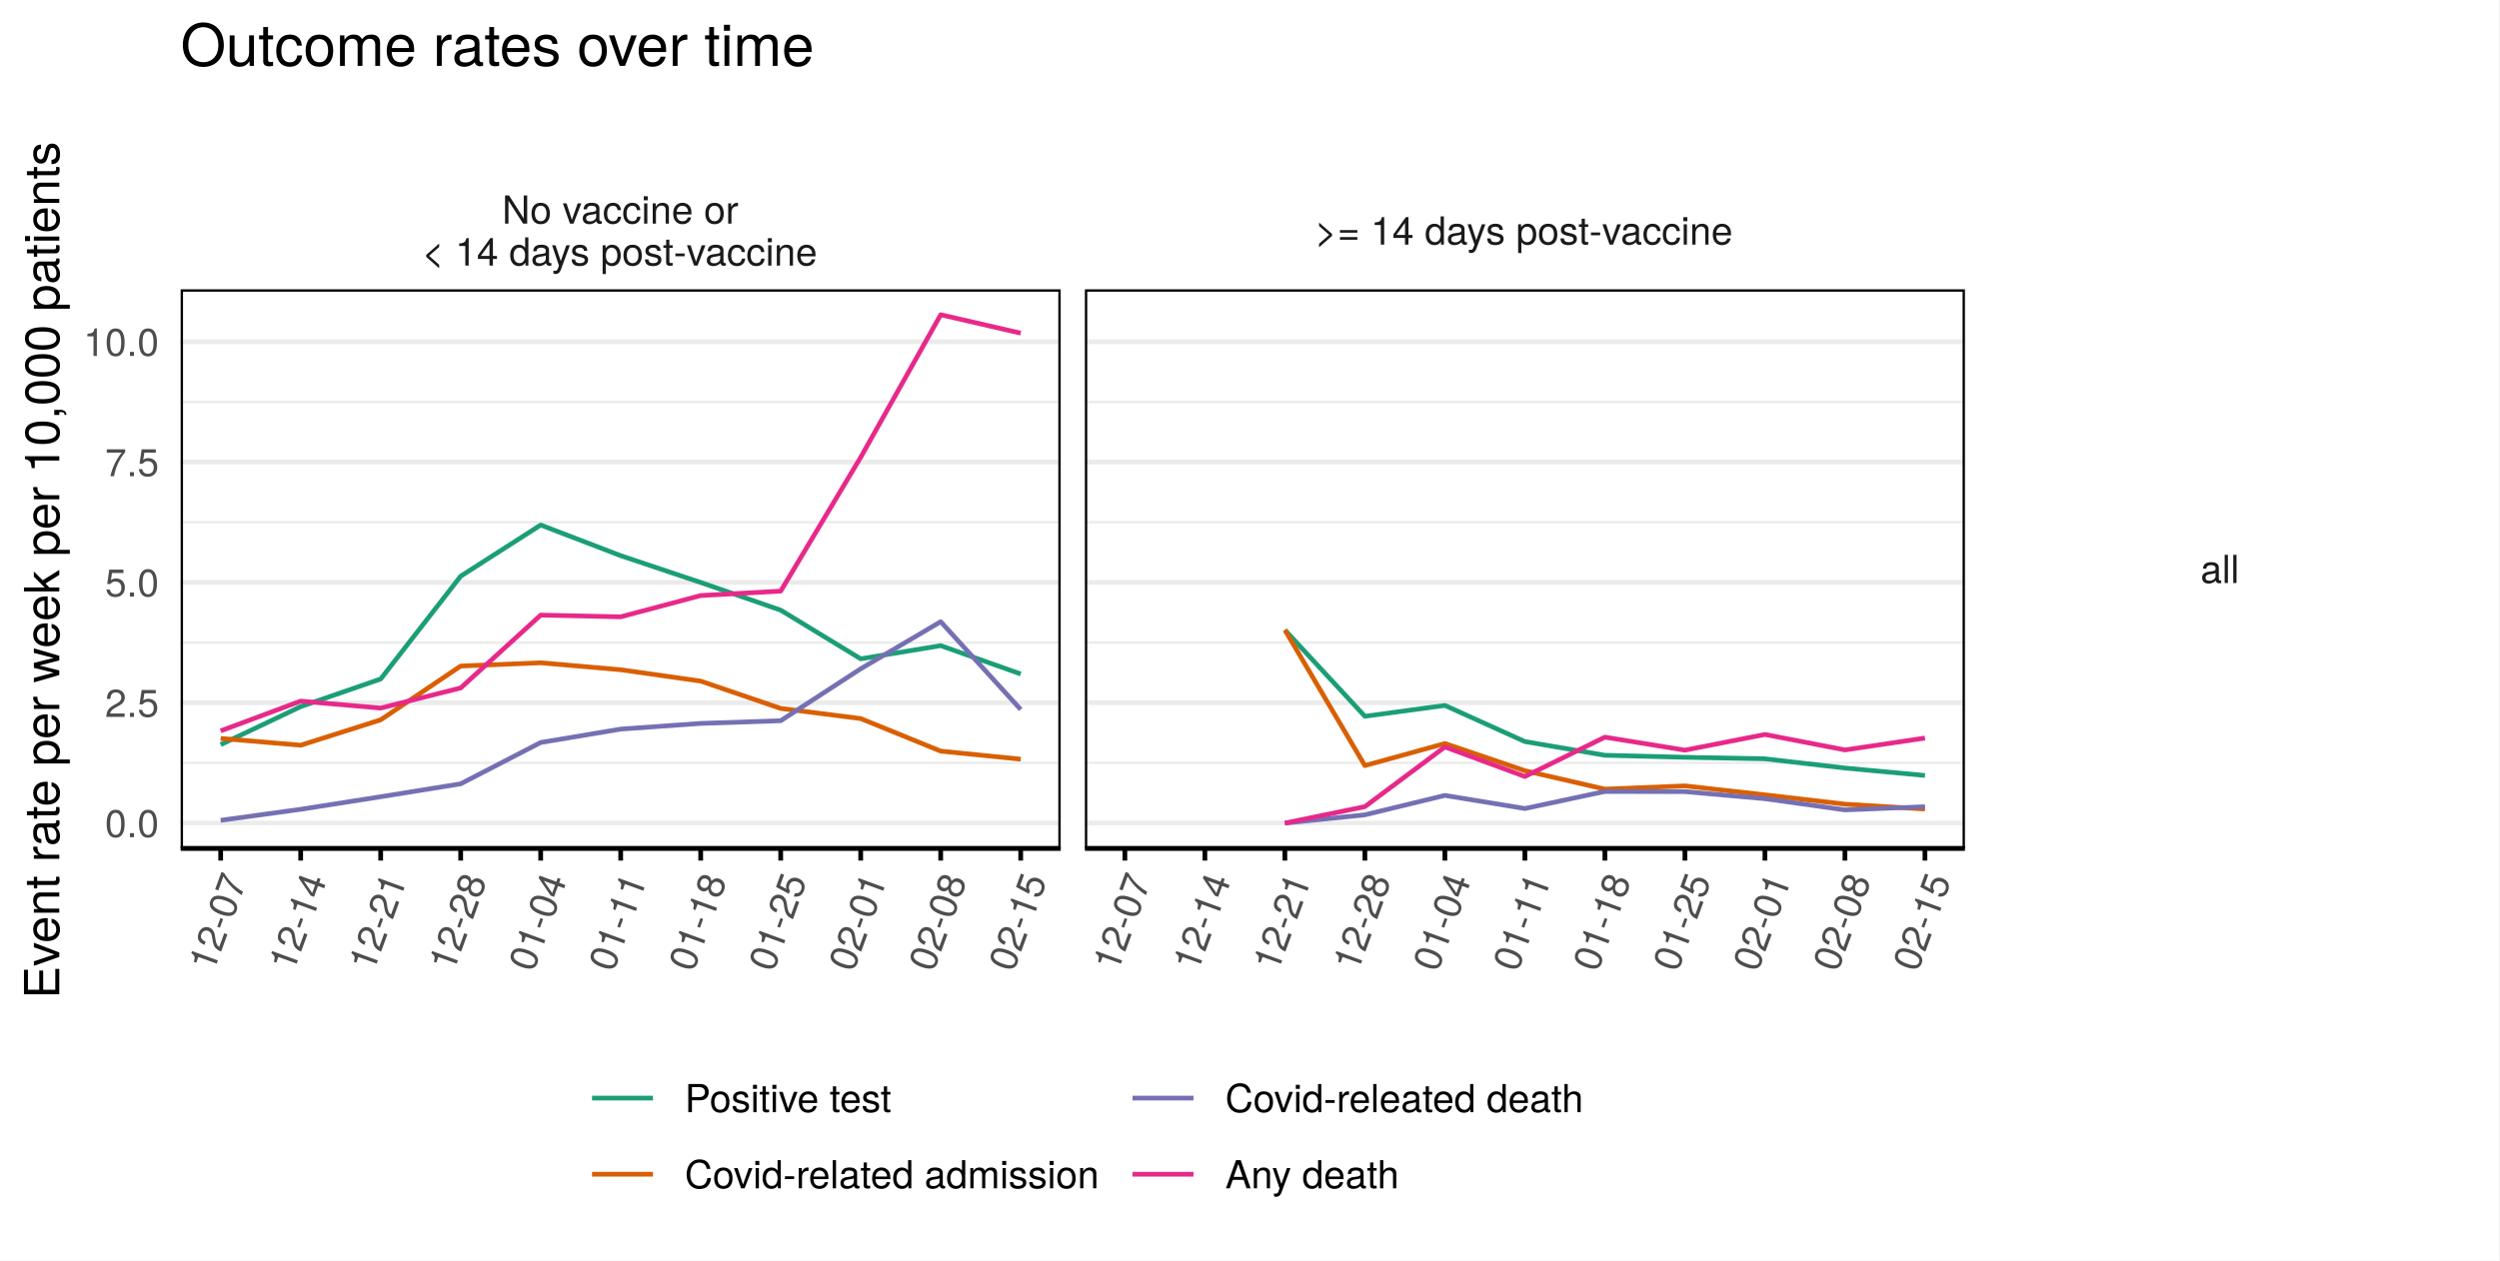
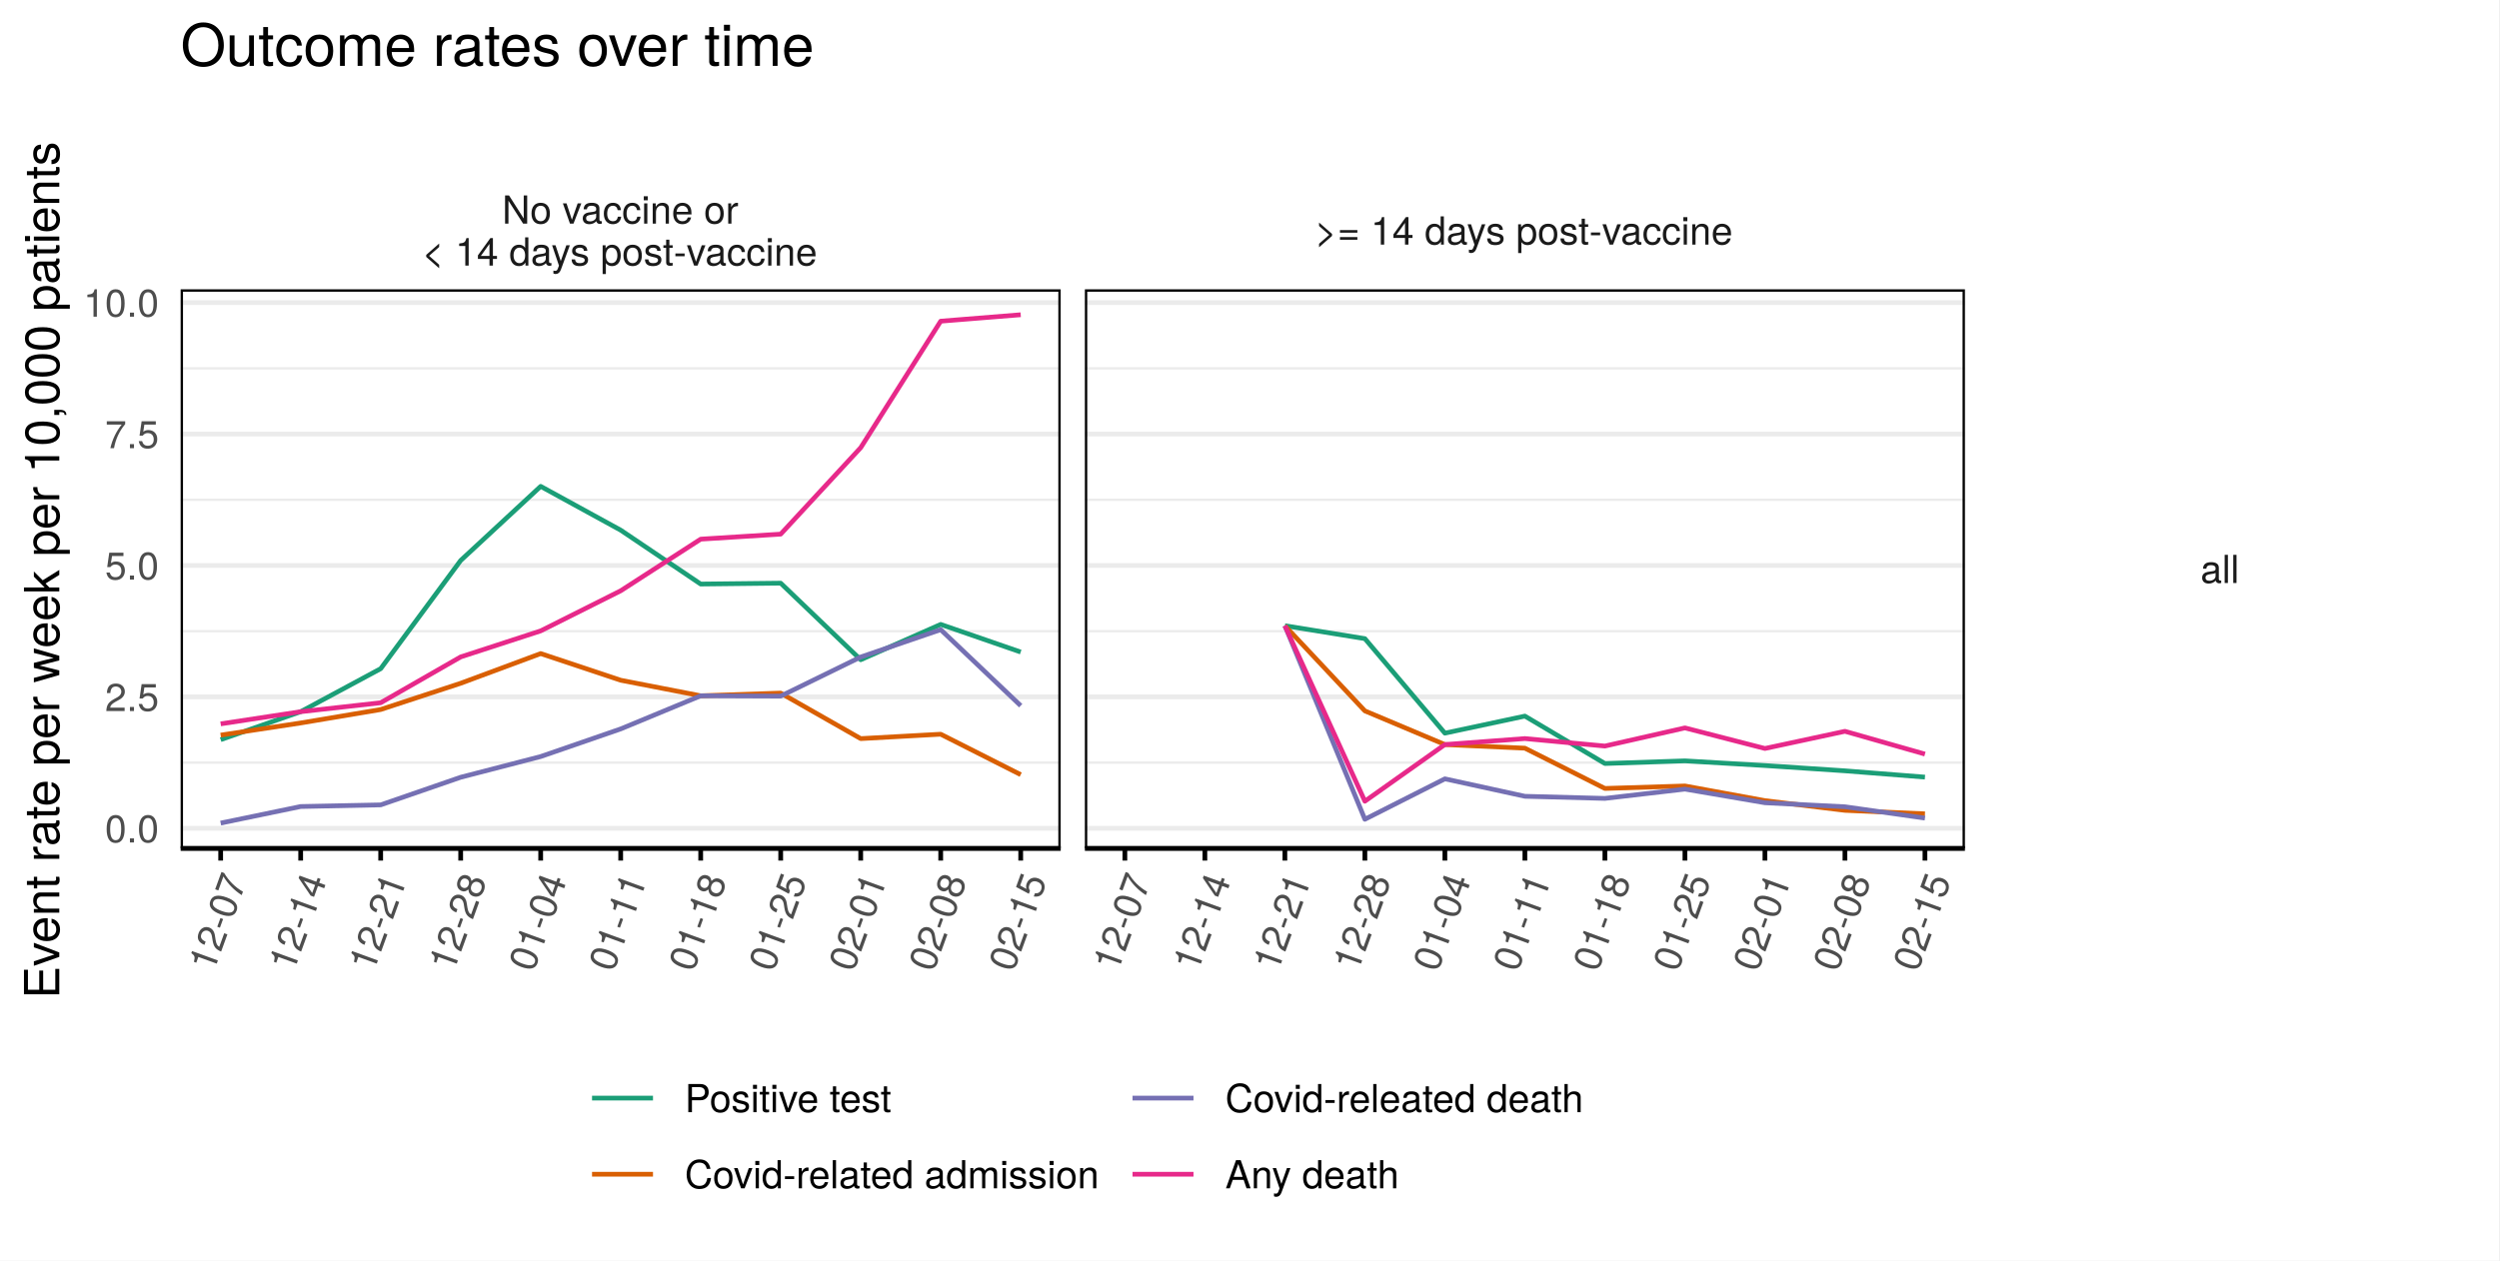
<svg xmlns="http://www.w3.org/2000/svg" viewBox="0 0 566.93 286.09">
  <defs>
    <style type="text/css">
    line, polyline, polygon, path, rect, circle {
      fill: none;
      stroke: #000000;
      stroke-linecap: round;
      stroke-linejoin: round;
      stroke-miterlimit: 10.00;
    }
  </style>
  </defs>
  <rect width="100%" height="100%" style="stroke: none; fill: #FFFFFF;" />
  <defs>
    <clipPath id="cpNDAuOTh8MjQwLjY0fDE5Mi41N3w2NS42Ng==">
      <rect x="40.98" y="65.66" width="199.65" height="126.90" />
    </clipPath>
  </defs>
-   <polyline points="40.98,173.14 240.64,173.14 " style="stroke-width: 0.53; stroke: #EBEBEB; stroke-linecap: butt;" clip-path="url(#cpNDAuOTh8MjQwLjY0fDE5Mi41N3w2NS42Ng==)" />
-   <polyline points="40.98,145.83 240.64,145.83 " style="stroke-width: 0.53; stroke: #EBEBEB; stroke-linecap: butt;" clip-path="url(#cpNDAuOTh8MjQwLjY0fDE5Mi41N3w2NS42Ng==)" />
-   <polyline points="40.98,118.52 240.64,118.52 " style="stroke-width: 0.53; stroke: #EBEBEB; stroke-linecap: butt;" clip-path="url(#cpNDAuOTh8MjQwLjY0fDE5Mi41N3w2NS42Ng==)" />
-   <polyline points="40.98,91.21 240.64,91.21 " style="stroke-width: 0.53; stroke: #EBEBEB; stroke-linecap: butt;" clip-path="url(#cpNDAuOTh8MjQwLjY0fDE5Mi41N3w2NS42Ng==)" />
-   <polyline points="40.98,186.80 240.64,186.80 " style="stroke-width: 1.07; stroke: #EBEBEB; stroke-linecap: butt;" clip-path="url(#cpNDAuOTh8MjQwLjY0fDE5Mi41N3w2NS42Ng==)" />
-   <polyline points="40.98,159.49 240.64,159.49 " style="stroke-width: 1.07; stroke: #EBEBEB; stroke-linecap: butt;" clip-path="url(#cpNDAuOTh8MjQwLjY0fDE5Mi41N3w2NS42Ng==)" />
-   <polyline points="40.98,132.18 240.64,132.18 " style="stroke-width: 1.07; stroke: #EBEBEB; stroke-linecap: butt;" clip-path="url(#cpNDAuOTh8MjQwLjY0fDE5Mi41N3w2NS42Ng==)" />
-   <polyline points="40.98,104.87 240.64,104.87 " style="stroke-width: 1.07; stroke: #EBEBEB; stroke-linecap: butt;" clip-path="url(#cpNDAuOTh8MjQwLjY0fDE5Mi41N3w2NS42Ng==)" />
-   <polyline points="40.98,77.56 240.64,77.56 " style="stroke-width: 1.07; stroke: #EBEBEB; stroke-linecap: butt;" clip-path="url(#cpNDAuOTh8MjQwLjY0fDE5Mi41N3w2NS42Ng==)" />
-   <polyline points="50.06,169.00 68.21,160.37 86.36,154.10 104.51,130.77 122.66,119.15 140.81,126.11 158.96,132.19 177.11,138.48 195.26,149.52 213.41,146.53 231.56,152.96 " style="stroke-width: 1.07; stroke: #1B9E77; stroke-linecap: butt;" clip-path="url(#cpNDAuOTh8MjQwLjY0fDE5Mi41N3w2NS42Ng==)" />
-   <polyline points="50.06,167.59 68.21,169.13 86.36,163.37 104.51,151.16 122.66,150.42 140.81,152.00 158.96,154.58 177.11,160.78 195.26,163.08 213.41,170.47 231.56,172.30 " style="stroke-width: 1.07; stroke: #D95F02; stroke-linecap: butt;" clip-path="url(#cpNDAuOTh8MjQwLjY0fDE5Mi41N3w2NS42Ng==)" />
-   <polyline points="50.06,186.17 68.21,183.67 86.36,180.82 104.51,177.89 122.66,168.51 140.81,165.47 158.96,164.18 177.11,163.57 195.26,151.78 213.41,141.09 231.56,161.02 " style="stroke-width: 1.07; stroke: #7570B3; stroke-linecap: butt;" clip-path="url(#cpNDAuOTh8MjQwLjY0fDE5Mi41N3w2NS42Ng==)" />
-   <polyline points="50.06,165.87 68.21,159.12 86.36,160.70 104.51,156.13 122.66,139.60 140.81,139.99 158.96,135.16 177.11,134.15 195.26,103.78 213.41,71.43 231.56,75.61 " style="stroke-width: 1.07; stroke: #E7298A; stroke-linecap: butt;" clip-path="url(#cpNDAuOTh8MjQwLjY0fDE5Mi41N3w2NS42Ng==)" />
+   <polyline points="40.98,173.08 240.64,173.08 " style="stroke-width: 0.53; stroke: #EBEBEB; stroke-linecap: butt;" clip-path="url(#cpNDAuOTh8MjQwLjY0fDE5Mi41N3w2NS42Ng==)" />
+   <polyline points="40.98,143.25 240.64,143.25 " style="stroke-width: 0.53; stroke: #EBEBEB; stroke-linecap: butt;" clip-path="url(#cpNDAuOTh8MjQwLjY0fDE5Mi41N3w2NS42Ng==)" />
+   <polyline points="40.98,113.42 240.64,113.42 " style="stroke-width: 0.53; stroke: #EBEBEB; stroke-linecap: butt;" clip-path="url(#cpNDAuOTh8MjQwLjY0fDE5Mi41N3w2NS42Ng==)" />
+   <polyline points="40.98,83.59 240.64,83.59 " style="stroke-width: 0.53; stroke: #EBEBEB; stroke-linecap: butt;" clip-path="url(#cpNDAuOTh8MjQwLjY0fDE5Mi41N3w2NS42Ng==)" />
+   <polyline points="40.98,187.99 240.64,187.99 " style="stroke-width: 1.07; stroke: #EBEBEB; stroke-linecap: butt;" clip-path="url(#cpNDAuOTh8MjQwLjY0fDE5Mi41N3w2NS42Ng==)" />
+   <polyline points="40.98,158.16 240.64,158.16 " style="stroke-width: 1.07; stroke: #EBEBEB; stroke-linecap: butt;" clip-path="url(#cpNDAuOTh8MjQwLjY0fDE5Mi41N3w2NS42Ng==)" />
+   <polyline points="40.98,128.33 240.64,128.33 " style="stroke-width: 1.07; stroke: #EBEBEB; stroke-linecap: butt;" clip-path="url(#cpNDAuOTh8MjQwLjY0fDE5Mi41N3w2NS42Ng==)" />
+   <polyline points="40.98,98.50 240.64,98.50 " style="stroke-width: 1.07; stroke: #EBEBEB; stroke-linecap: butt;" clip-path="url(#cpNDAuOTh8MjQwLjY0fDE5Mi41N3w2NS42Ng==)" />
+   <polyline points="40.98,68.67 240.64,68.67 " style="stroke-width: 1.07; stroke: #EBEBEB; stroke-linecap: butt;" clip-path="url(#cpNDAuOTh8MjQwLjY0fDE5Mi41N3w2NS42Ng==)" />
+   <polyline points="50.06,167.87 68.21,161.52 86.36,151.76 104.51,127.20 122.66,110.38 140.81,120.32 158.96,132.55 177.11,132.35 195.26,149.73 213.41,141.71 231.56,147.98 " style="stroke-width: 1.07; stroke: #1B9E77; stroke-linecap: butt;" clip-path="url(#cpNDAuOTh8MjQwLjY0fDE5Mi41N3w2NS42Ng==)" />
+   <polyline points="50.06,166.84 68.21,164.08 86.36,161.03 104.51,155.07 122.66,148.33 140.81,154.38 158.96,157.91 177.11,157.30 195.26,167.63 213.41,166.63 231.56,175.81 " style="stroke-width: 1.07; stroke: #D95F02; stroke-linecap: butt;" clip-path="url(#cpNDAuOTh8MjQwLjY0fDE5Mi41N3w2NS42Ng==)" />
+   <polyline points="50.06,186.80 68.21,183.04 86.36,182.67 104.51,176.40 122.66,171.70 140.81,165.43 158.96,157.91 177.11,157.98 195.26,149.11 213.41,142.90 231.56,160.16 " style="stroke-width: 1.07; stroke: #7570B3; stroke-linecap: butt;" clip-path="url(#cpNDAuOTh8MjQwLjY0fDE5Mi41N3w2NS42Ng==)" />
+   <polyline points="50.06,164.28 68.21,161.52 86.36,159.49 104.51,149.09 122.66,143.18 140.81,134.08 158.96,122.36 177.11,121.22 195.26,101.60 213.41,72.89 231.56,71.43 " style="stroke-width: 1.07; stroke: #E7298A; stroke-linecap: butt;" clip-path="url(#cpNDAuOTh8MjQwLjY0fDE5Mi41N3w2NS42Ng==)" />
  <rect x="40.98" y="65.66" width="199.65" height="126.90" style="stroke-width: 1.07;" clip-path="url(#cpNDAuOTh8MjQwLjY0fDE5Mi41N3w2NS42Ng==)" />
  <defs>
    <clipPath id="cpMC4wMHw1NjYuOTN8Mjg2LjA5fDAuMDA=">
      <rect x="0.00" y="0.00" width="566.93" height="286.09" />
    </clipPath>
  </defs>
  <defs>
    <clipPath id="cpMjQ2LjEyfDQ0NS43N3wxOTIuNTd8NjUuNjY=">
      <rect x="246.12" y="65.66" width="199.65" height="126.90" />
    </clipPath>
  </defs>
-   <polyline points="246.12,173.14 445.77,173.14 " style="stroke-width: 0.53; stroke: #EBEBEB; stroke-linecap: butt;" clip-path="url(#cpMjQ2LjEyfDQ0NS43N3wxOTIuNTd8NjUuNjY=)" />
-   <polyline points="246.12,145.83 445.77,145.83 " style="stroke-width: 0.53; stroke: #EBEBEB; stroke-linecap: butt;" clip-path="url(#cpMjQ2LjEyfDQ0NS43N3wxOTIuNTd8NjUuNjY=)" />
-   <polyline points="246.12,118.52 445.77,118.52 " style="stroke-width: 0.53; stroke: #EBEBEB; stroke-linecap: butt;" clip-path="url(#cpMjQ2LjEyfDQ0NS43N3wxOTIuNTd8NjUuNjY=)" />
-   <polyline points="246.12,91.21 445.77,91.21 " style="stroke-width: 0.53; stroke: #EBEBEB; stroke-linecap: butt;" clip-path="url(#cpMjQ2LjEyfDQ0NS43N3wxOTIuNTd8NjUuNjY=)" />
-   <polyline points="246.12,186.80 445.77,186.80 " style="stroke-width: 1.07; stroke: #EBEBEB; stroke-linecap: butt;" clip-path="url(#cpMjQ2LjEyfDQ0NS43N3wxOTIuNTd8NjUuNjY=)" />
-   <polyline points="246.12,159.49 445.77,159.49 " style="stroke-width: 1.07; stroke: #EBEBEB; stroke-linecap: butt;" clip-path="url(#cpMjQ2LjEyfDQ0NS43N3wxOTIuNTd8NjUuNjY=)" />
-   <polyline points="246.12,132.18 445.77,132.18 " style="stroke-width: 1.07; stroke: #EBEBEB; stroke-linecap: butt;" clip-path="url(#cpMjQ2LjEyfDQ0NS43N3wxOTIuNTd8NjUuNjY=)" />
-   <polyline points="246.12,104.87 445.77,104.87 " style="stroke-width: 1.07; stroke: #EBEBEB; stroke-linecap: butt;" clip-path="url(#cpMjQ2LjEyfDQ0NS43N3wxOTIuNTd8NjUuNjY=)" />
-   <polyline points="246.12,77.56 445.77,77.56 " style="stroke-width: 1.07; stroke: #EBEBEB; stroke-linecap: butt;" clip-path="url(#cpMjQ2LjEyfDQ0NS43N3wxOTIuNTd8NjUuNjY=)" />
-   <polyline points="291.49,142.98 309.64,162.56 327.79,160.10 345.94,168.30 364.09,171.41 382.25,171.87 400.40,172.21 418.55,174.31 436.70,176.00 " style="stroke-width: 1.07; stroke: #1B9E77; stroke-linecap: butt;" clip-path="url(#cpMjQ2LjEyfDQ0NS43N3wxOTIuNTd8NjUuNjY=)" />
-   <polyline points="291.49,142.98 309.64,173.75 327.79,168.74 345.94,174.91 364.09,179.10 382.25,178.36 400.40,180.39 418.55,182.51 436.70,183.61 " style="stroke-width: 1.07; stroke: #D95F02; stroke-linecap: butt;" clip-path="url(#cpMjQ2LjEyfDQ0NS43N3wxOTIuNTd8NjUuNjY=)" />
-   <polyline points="291.49,186.80 309.64,184.93 327.79,180.52 345.94,183.50 364.09,179.62 382.25,179.66 400.40,181.27 418.55,183.81 436.70,183.08 " style="stroke-width: 1.07; stroke: #7570B3; stroke-linecap: butt;" clip-path="url(#cpMjQ2LjEyfDQ0NS43N3wxOTIuNTd8NjUuNjY=)" />
-   <polyline points="291.49,186.80 309.64,183.07 327.79,169.52 345.94,176.23 364.09,167.30 382.25,170.25 400.40,166.69 418.55,170.20 436.70,167.50 " style="stroke-width: 1.07; stroke: #E7298A; stroke-linecap: butt;" clip-path="url(#cpMjQ2LjEyfDQ0NS43N3wxOTIuNTd8NjUuNjY=)" />
+   <polyline points="246.12,173.08 445.77,173.08 " style="stroke-width: 0.53; stroke: #EBEBEB; stroke-linecap: butt;" clip-path="url(#cpMjQ2LjEyfDQ0NS43N3wxOTIuNTd8NjUuNjY=)" />
+   <polyline points="246.12,143.25 445.77,143.25 " style="stroke-width: 0.53; stroke: #EBEBEB; stroke-linecap: butt;" clip-path="url(#cpMjQ2LjEyfDQ0NS43N3wxOTIuNTd8NjUuNjY=)" />
+   <polyline points="246.12,113.42 445.77,113.42 " style="stroke-width: 0.53; stroke: #EBEBEB; stroke-linecap: butt;" clip-path="url(#cpMjQ2LjEyfDQ0NS43N3wxOTIuNTd8NjUuNjY=)" />
+   <polyline points="246.12,83.59 445.77,83.59 " style="stroke-width: 0.53; stroke: #EBEBEB; stroke-linecap: butt;" clip-path="url(#cpMjQ2LjEyfDQ0NS43N3wxOTIuNTd8NjUuNjY=)" />
+   <polyline points="246.12,187.99 445.77,187.99 " style="stroke-width: 1.07; stroke: #EBEBEB; stroke-linecap: butt;" clip-path="url(#cpMjQ2LjEyfDQ0NS43N3wxOTIuNTd8NjUuNjY=)" />
+   <polyline points="246.12,158.16 445.77,158.16 " style="stroke-width: 1.07; stroke: #EBEBEB; stroke-linecap: butt;" clip-path="url(#cpMjQ2LjEyfDQ0NS43N3wxOTIuNTd8NjUuNjY=)" />
+   <polyline points="246.12,128.33 445.77,128.33 " style="stroke-width: 1.07; stroke: #EBEBEB; stroke-linecap: butt;" clip-path="url(#cpMjQ2LjEyfDQ0NS43N3wxOTIuNTd8NjUuNjY=)" />
+   <polyline points="246.12,98.50 445.77,98.50 " style="stroke-width: 1.07; stroke: #EBEBEB; stroke-linecap: butt;" clip-path="url(#cpMjQ2LjEyfDQ0NS43N3wxOTIuNTd8NjUuNjY=)" />
+   <polyline points="246.12,68.67 445.77,68.67 " style="stroke-width: 1.07; stroke: #EBEBEB; stroke-linecap: butt;" clip-path="url(#cpMjQ2LjEyfDQ0NS43N3wxOTIuNTd8NjUuNjY=)" />
+   <polyline points="291.49,142.01 309.64,144.94 327.79,166.39 345.94,162.52 364.09,173.28 382.25,172.68 400.40,173.74 418.55,174.94 436.70,176.37 " style="stroke-width: 1.07; stroke: #1B9E77; stroke-linecap: butt;" clip-path="url(#cpMjQ2LjEyfDQ0NS43N3wxOTIuNTd8NjUuNjY=)" />
+   <polyline points="291.49,142.01 309.64,161.34 327.79,168.98 345.94,169.80 364.09,178.94 382.25,178.38 400.40,181.71 418.55,183.91 436.70,184.70 " style="stroke-width: 1.07; stroke: #D95F02; stroke-linecap: butt;" clip-path="url(#cpMjQ2LjEyfDQ0NS43N3wxOTIuNTd8NjUuNjY=)" />
+   <polyline points="291.49,142.01 309.64,185.94 327.79,176.76 345.94,180.72 364.09,181.20 382.25,179.09 400.40,182.19 418.55,183.10 436.70,185.67 " style="stroke-width: 1.07; stroke: #7570B3; stroke-linecap: butt;" clip-path="url(#cpMjQ2LjEyfDQ0NS43N3wxOTIuNTd8NjUuNjY=)" />
+   <polyline points="291.49,142.01 309.64,181.84 327.79,168.98 345.94,167.62 364.09,169.32 382.25,165.20 400.40,169.87 418.55,165.97 436.70,171.14 " style="stroke-width: 1.07; stroke: #E7298A; stroke-linecap: butt;" clip-path="url(#cpMjQ2LjEyfDQ0NS43N3wxOTIuNTd8NjUuNjY=)" />
  <rect x="246.12" y="65.66" width="199.65" height="126.90" style="stroke-width: 1.07;" clip-path="url(#cpMjQ2LjEyfDQ0NS43N3wxOTIuNTd8NjUuNjY=)" />
  <defs>
    <clipPath id="cpMC4wMHw1NjYuOTN8Mjg2LjA5fDAuMDA=">
      <rect x="0.00" y="0.00" width="566.93" height="286.09" />
    </clipPath>
  </defs>
  <defs>
    <clipPath id="cpNDAuOTh8MjQwLjY0fDY1LjY2fDM4Ljk1">
      <rect x="40.98" y="38.95" width="199.65" height="26.71" />
    </clipPath>
  </defs>
  <defs>
    <clipPath id="cpNDAuOTh8MjQwLjY0fDY1LjYxfDM5LjAw">
      <rect x="40.98" y="39.00" width="199.65" height="26.60" />
    </clipPath>
  </defs>
  <g clip-path="url(#cpNDAuOTh8MjQwLjY0fDY1LjYxfDM5LjAw)">
    <text x="113.91" y="50.76" style="font-size: 8.80px; fill: #1A1A1A; font-family: TeX Gyre Heros;" textLength="53.79px" lengthAdjust="spacingAndGlyphs">No vaccine or</text>
  </g>
  <g clip-path="url(#cpNDAuOTh8MjQwLjY0fDY1LjYxfDM5LjAw)">
    <text x="95.69" y="60.27" style="font-size: 8.80px; fill: #1A1A1A; font-family: TeX Gyre Heros;" textLength="90.24px" lengthAdjust="spacingAndGlyphs">&lt; 14 days post-vaccine</text>
  </g>
  <defs>
    <clipPath id="cpNDAuOTh8MjQwLjY0fDY1LjY2fDM4Ljk1">
      <rect x="40.98" y="38.95" width="199.65" height="26.71" />
    </clipPath>
  </defs>
  <defs>
    <clipPath id="cpMC4wMHw1NjYuOTN8Mjg2LjA5fDAuMDA=">
      <rect x="0.00" y="0.00" width="566.93" height="286.09" />
    </clipPath>
  </defs>
  <defs>
    <clipPath id="cpMjQ2LjEyfDQ0NS43N3w2NS42NnwzOC45NQ==">
      <rect x="246.12" y="38.95" width="199.65" height="26.71" />
    </clipPath>
  </defs>
  <defs>
    <clipPath id="cpMjQ2LjEyfDQ0NS43N3w2NS42MXwzOS4wMA==">
      <rect x="246.12" y="39.00" width="199.65" height="26.60" />
    </clipPath>
  </defs>
  <g clip-path="url(#cpMjQ2LjEyfDQ0NS43N3w2NS42MXwzOS4wMA==)">
    <text x="298.25" y="55.51" style="font-size: 8.80px; fill: #1A1A1A; font-family: TeX Gyre Heros;" textLength="95.38px" lengthAdjust="spacingAndGlyphs">&gt;= 14 days post-vaccine</text>
  </g>
  <defs>
    <clipPath id="cpMjQ2LjEyfDQ0NS43N3w2NS42NnwzOC45NQ==">
      <rect x="246.12" y="38.95" width="199.65" height="26.71" />
    </clipPath>
  </defs>
  <defs>
    <clipPath id="cpMC4wMHw1NjYuOTN8Mjg2LjA5fDAuMDA=">
      <rect x="0.00" y="0.00" width="566.93" height="286.09" />
    </clipPath>
  </defs>
  <defs>
    <clipPath id="cpNDQ1Ljc3fDU2MS40NXwxOTIuNTd8NjUuNjY=">
      <rect x="445.77" y="65.66" width="115.68" height="126.90" />
    </clipPath>
  </defs>
  <defs>
    <clipPath id="cpNDk0LjgzfDUxMi4zOXwxOTIuNTd8NjUuNjY=">
      <rect x="494.83" y="65.66" width="17.57" height="126.90" />
    </clipPath>
  </defs>
  <g clip-path="url(#cpNDk0LjgzfDUxMi4zOXwxOTIuNTd8NjUuNjY=)">
    <text x="499.21" y="132.32" style="font-size: 8.80px; fill: #1A1A1A; font-family: TeX Gyre Heros;" textLength="8.80px" lengthAdjust="spacingAndGlyphs">all</text>
  </g>
  <defs>
    <clipPath id="cpNDQ1Ljc3fDU2MS40NXwxOTIuNTd8NjUuNjY=">
      <rect x="445.77" y="65.66" width="115.68" height="126.90" />
    </clipPath>
  </defs>
  <defs>
    <clipPath id="cpMC4wMHw1NjYuOTN8Mjg2LjA5fDAuMDA=">
      <rect x="0.00" y="0.00" width="566.93" height="286.09" />
    </clipPath>
  </defs>
  <polyline points="40.98,192.57 240.64,192.57 " style="stroke-width: 1.07; stroke-linecap: butt;" clip-path="url(#cpMC4wMHw1NjYuOTN8Mjg2LjA5fDAuMDA=)" />
  <polyline points="50.06,195.31 50.06,192.57 " style="stroke-width: 1.07; stroke-linecap: butt;" clip-path="url(#cpMC4wMHw1NjYuOTN8Mjg2LjA5fDAuMDA=)" />
  <polyline points="68.21,195.31 68.21,192.57 " style="stroke-width: 1.07; stroke-linecap: butt;" clip-path="url(#cpMC4wMHw1NjYuOTN8Mjg2LjA5fDAuMDA=)" />
  <polyline points="86.36,195.31 86.36,192.57 " style="stroke-width: 1.07; stroke-linecap: butt;" clip-path="url(#cpMC4wMHw1NjYuOTN8Mjg2LjA5fDAuMDA=)" />
  <polyline points="104.51,195.31 104.51,192.57 " style="stroke-width: 1.07; stroke-linecap: butt;" clip-path="url(#cpMC4wMHw1NjYuOTN8Mjg2LjA5fDAuMDA=)" />
  <polyline points="122.66,195.31 122.66,192.57 " style="stroke-width: 1.07; stroke-linecap: butt;" clip-path="url(#cpMC4wMHw1NjYuOTN8Mjg2LjA5fDAuMDA=)" />
  <polyline points="140.81,195.31 140.81,192.57 " style="stroke-width: 1.07; stroke-linecap: butt;" clip-path="url(#cpMC4wMHw1NjYuOTN8Mjg2LjA5fDAuMDA=)" />
  <polyline points="158.96,195.31 158.96,192.57 " style="stroke-width: 1.07; stroke-linecap: butt;" clip-path="url(#cpMC4wMHw1NjYuOTN8Mjg2LjA5fDAuMDA=)" />
  <polyline points="177.11,195.31 177.11,192.57 " style="stroke-width: 1.07; stroke-linecap: butt;" clip-path="url(#cpMC4wMHw1NjYuOTN8Mjg2LjA5fDAuMDA=)" />
  <polyline points="195.26,195.31 195.26,192.57 " style="stroke-width: 1.07; stroke-linecap: butt;" clip-path="url(#cpMC4wMHw1NjYuOTN8Mjg2LjA5fDAuMDA=)" />
  <polyline points="213.41,195.31 213.41,192.57 " style="stroke-width: 1.07; stroke-linecap: butt;" clip-path="url(#cpMC4wMHw1NjYuOTN8Mjg2LjA5fDAuMDA=)" />
  <polyline points="231.56,195.31 231.56,192.57 " style="stroke-width: 1.07; stroke-linecap: butt;" clip-path="url(#cpMC4wMHw1NjYuOTN8Mjg2LjA5fDAuMDA=)" />
  <g clip-path="url(#cpMC4wMHw1NjYuOTN8Mjg2LjA5fDAuMDA=)">
    <text transform="translate(48.39,220.84) rotate(-70)" style="font-size: 8.80px; fill: #4D4D4D; font-family: TeX Gyre Heros;" textLength="22.50px" lengthAdjust="spacingAndGlyphs">12-07</text>
  </g>
  <g clip-path="url(#cpMC4wMHw1NjYuOTN8Mjg2LjA5fDAuMDA=)">
    <text transform="translate(66.54,220.84) rotate(-70)" style="font-size: 8.80px; fill: #4D4D4D; font-family: TeX Gyre Heros;" textLength="22.50px" lengthAdjust="spacingAndGlyphs">12-14</text>
  </g>
  <g clip-path="url(#cpMC4wMHw1NjYuOTN8Mjg2LjA5fDAuMDA=)">
    <text transform="translate(84.69,220.84) rotate(-70)" style="font-size: 8.80px; fill: #4D4D4D; font-family: TeX Gyre Heros;" textLength="22.50px" lengthAdjust="spacingAndGlyphs">12-21</text>
  </g>
  <g clip-path="url(#cpMC4wMHw1NjYuOTN8Mjg2LjA5fDAuMDA=)">
    <text transform="translate(102.84,220.84) rotate(-70)" style="font-size: 8.80px; fill: #4D4D4D; font-family: TeX Gyre Heros;" textLength="22.50px" lengthAdjust="spacingAndGlyphs">12-28</text>
  </g>
  <g clip-path="url(#cpMC4wMHw1NjYuOTN8Mjg2LjA5fDAuMDA=)">
    <text transform="translate(120.99,220.84) rotate(-70)" style="font-size: 8.80px; fill: #4D4D4D; font-family: TeX Gyre Heros;" textLength="22.50px" lengthAdjust="spacingAndGlyphs">01-04</text>
  </g>
  <g clip-path="url(#cpMC4wMHw1NjYuOTN8Mjg2LjA5fDAuMDA=)">
    <text transform="translate(139.14,220.84) rotate(-70)" style="font-size: 8.80px; fill: #4D4D4D; font-family: TeX Gyre Heros;" textLength="22.50px" lengthAdjust="spacingAndGlyphs">01-11</text>
  </g>
  <g clip-path="url(#cpMC4wMHw1NjYuOTN8Mjg2LjA5fDAuMDA=)">
    <text transform="translate(157.29,220.84) rotate(-70)" style="font-size: 8.80px; fill: #4D4D4D; font-family: TeX Gyre Heros;" textLength="22.50px" lengthAdjust="spacingAndGlyphs">01-18</text>
  </g>
  <g clip-path="url(#cpMC4wMHw1NjYuOTN8Mjg2LjA5fDAuMDA=)">
    <text transform="translate(175.44,220.84) rotate(-70)" style="font-size: 8.80px; fill: #4D4D4D; font-family: TeX Gyre Heros;" textLength="22.50px" lengthAdjust="spacingAndGlyphs">01-25</text>
  </g>
  <g clip-path="url(#cpMC4wMHw1NjYuOTN8Mjg2LjA5fDAuMDA=)">
    <text transform="translate(193.59,220.84) rotate(-70)" style="font-size: 8.80px; fill: #4D4D4D; font-family: TeX Gyre Heros;" textLength="22.50px" lengthAdjust="spacingAndGlyphs">02-01</text>
  </g>
  <g clip-path="url(#cpMC4wMHw1NjYuOTN8Mjg2LjA5fDAuMDA=)">
    <text transform="translate(211.74,220.84) rotate(-70)" style="font-size: 8.80px; fill: #4D4D4D; font-family: TeX Gyre Heros;" textLength="22.50px" lengthAdjust="spacingAndGlyphs">02-08</text>
  </g>
  <g clip-path="url(#cpMC4wMHw1NjYuOTN8Mjg2LjA5fDAuMDA=)">
    <text transform="translate(229.89,220.84) rotate(-70)" style="font-size: 8.80px; fill: #4D4D4D; font-family: TeX Gyre Heros;" textLength="22.50px" lengthAdjust="spacingAndGlyphs">02-15</text>
  </g>
  <polyline points="246.12,192.57 445.77,192.57 " style="stroke-width: 1.07; stroke-linecap: butt;" clip-path="url(#cpMC4wMHw1NjYuOTN8Mjg2LjA5fDAuMDA=)" />
  <polyline points="255.19,195.31 255.19,192.57 " style="stroke-width: 1.07; stroke-linecap: butt;" clip-path="url(#cpMC4wMHw1NjYuOTN8Mjg2LjA5fDAuMDA=)" />
  <polyline points="273.34,195.31 273.34,192.57 " style="stroke-width: 1.07; stroke-linecap: butt;" clip-path="url(#cpMC4wMHw1NjYuOTN8Mjg2LjA5fDAuMDA=)" />
  <polyline points="291.49,195.31 291.49,192.57 " style="stroke-width: 1.07; stroke-linecap: butt;" clip-path="url(#cpMC4wMHw1NjYuOTN8Mjg2LjA5fDAuMDA=)" />
  <polyline points="309.64,195.31 309.64,192.57 " style="stroke-width: 1.07; stroke-linecap: butt;" clip-path="url(#cpMC4wMHw1NjYuOTN8Mjg2LjA5fDAuMDA=)" />
  <polyline points="327.79,195.31 327.79,192.57 " style="stroke-width: 1.07; stroke-linecap: butt;" clip-path="url(#cpMC4wMHw1NjYuOTN8Mjg2LjA5fDAuMDA=)" />
  <polyline points="345.94,195.31 345.94,192.57 " style="stroke-width: 1.07; stroke-linecap: butt;" clip-path="url(#cpMC4wMHw1NjYuOTN8Mjg2LjA5fDAuMDA=)" />
  <polyline points="364.09,195.31 364.09,192.57 " style="stroke-width: 1.07; stroke-linecap: butt;" clip-path="url(#cpMC4wMHw1NjYuOTN8Mjg2LjA5fDAuMDA=)" />
  <polyline points="382.25,195.31 382.25,192.57 " style="stroke-width: 1.07; stroke-linecap: butt;" clip-path="url(#cpMC4wMHw1NjYuOTN8Mjg2LjA5fDAuMDA=)" />
  <polyline points="400.40,195.31 400.40,192.57 " style="stroke-width: 1.07; stroke-linecap: butt;" clip-path="url(#cpMC4wMHw1NjYuOTN8Mjg2LjA5fDAuMDA=)" />
  <polyline points="418.55,195.31 418.55,192.57 " style="stroke-width: 1.07; stroke-linecap: butt;" clip-path="url(#cpMC4wMHw1NjYuOTN8Mjg2LjA5fDAuMDA=)" />
  <polyline points="436.70,195.31 436.70,192.57 " style="stroke-width: 1.07; stroke-linecap: butt;" clip-path="url(#cpMC4wMHw1NjYuOTN8Mjg2LjA5fDAuMDA=)" />
  <g clip-path="url(#cpMC4wMHw1NjYuOTN8Mjg2LjA5fDAuMDA=)">
    <text transform="translate(253.52,220.84) rotate(-70)" style="font-size: 8.80px; fill: #4D4D4D; font-family: TeX Gyre Heros;" textLength="22.50px" lengthAdjust="spacingAndGlyphs">12-07</text>
  </g>
  <g clip-path="url(#cpMC4wMHw1NjYuOTN8Mjg2LjA5fDAuMDA=)">
    <text transform="translate(271.67,220.84) rotate(-70)" style="font-size: 8.80px; fill: #4D4D4D; font-family: TeX Gyre Heros;" textLength="22.50px" lengthAdjust="spacingAndGlyphs">12-14</text>
  </g>
  <g clip-path="url(#cpMC4wMHw1NjYuOTN8Mjg2LjA5fDAuMDA=)">
    <text transform="translate(289.83,220.84) rotate(-70)" style="font-size: 8.80px; fill: #4D4D4D; font-family: TeX Gyre Heros;" textLength="22.50px" lengthAdjust="spacingAndGlyphs">12-21</text>
  </g>
  <g clip-path="url(#cpMC4wMHw1NjYuOTN8Mjg2LjA5fDAuMDA=)">
    <text transform="translate(307.98,220.84) rotate(-70)" style="font-size: 8.80px; fill: #4D4D4D; font-family: TeX Gyre Heros;" textLength="22.50px" lengthAdjust="spacingAndGlyphs">12-28</text>
  </g>
  <g clip-path="url(#cpMC4wMHw1NjYuOTN8Mjg2LjA5fDAuMDA=)">
    <text transform="translate(326.13,220.84) rotate(-70)" style="font-size: 8.80px; fill: #4D4D4D; font-family: TeX Gyre Heros;" textLength="22.50px" lengthAdjust="spacingAndGlyphs">01-04</text>
  </g>
  <g clip-path="url(#cpMC4wMHw1NjYuOTN8Mjg2LjA5fDAuMDA=)">
    <text transform="translate(344.28,220.84) rotate(-70)" style="font-size: 8.80px; fill: #4D4D4D; font-family: TeX Gyre Heros;" textLength="22.50px" lengthAdjust="spacingAndGlyphs">01-11</text>
  </g>
  <g clip-path="url(#cpMC4wMHw1NjYuOTN8Mjg2LjA5fDAuMDA=)">
    <text transform="translate(362.43,220.84) rotate(-70)" style="font-size: 8.80px; fill: #4D4D4D; font-family: TeX Gyre Heros;" textLength="22.50px" lengthAdjust="spacingAndGlyphs">01-18</text>
  </g>
  <g clip-path="url(#cpMC4wMHw1NjYuOTN8Mjg2LjA5fDAuMDA=)">
    <text transform="translate(380.58,220.84) rotate(-70)" style="font-size: 8.80px; fill: #4D4D4D; font-family: TeX Gyre Heros;" textLength="22.50px" lengthAdjust="spacingAndGlyphs">01-25</text>
  </g>
  <g clip-path="url(#cpMC4wMHw1NjYuOTN8Mjg2LjA5fDAuMDA=)">
    <text transform="translate(398.73,220.84) rotate(-70)" style="font-size: 8.80px; fill: #4D4D4D; font-family: TeX Gyre Heros;" textLength="22.50px" lengthAdjust="spacingAndGlyphs">02-01</text>
  </g>
  <g clip-path="url(#cpMC4wMHw1NjYuOTN8Mjg2LjA5fDAuMDA=)">
    <text transform="translate(416.88,220.84) rotate(-70)" style="font-size: 8.80px; fill: #4D4D4D; font-family: TeX Gyre Heros;" textLength="22.50px" lengthAdjust="spacingAndGlyphs">02-08</text>
  </g>
  <g clip-path="url(#cpMC4wMHw1NjYuOTN8Mjg2LjA5fDAuMDA=)">
    <text transform="translate(435.03,220.84) rotate(-70)" style="font-size: 8.80px; fill: #4D4D4D; font-family: TeX Gyre Heros;" textLength="22.50px" lengthAdjust="spacingAndGlyphs">02-15</text>
  </g>
  <g clip-path="url(#cpMC4wMHw1NjYuOTN8Mjg2LjA5fDAuMDA=)">
-     <text x="23.82" y="190.01" style="font-size: 8.80px; fill: #4D4D4D; font-family: TeX Gyre Heros;" textLength="12.23px" lengthAdjust="spacingAndGlyphs">0.0</text>
-   </g>
-   <g clip-path="url(#cpMC4wMHw1NjYuOTN8Mjg2LjA5fDAuMDA=)">
-     <text x="23.82" y="162.70" style="font-size: 8.80px; fill: #4D4D4D; font-family: TeX Gyre Heros;" textLength="12.23px" lengthAdjust="spacingAndGlyphs">2.5</text>
-   </g>
-   <g clip-path="url(#cpMC4wMHw1NjYuOTN8Mjg2LjA5fDAuMDA=)">
-     <text x="23.82" y="135.39" style="font-size: 8.80px; fill: #4D4D4D; font-family: TeX Gyre Heros;" textLength="12.23px" lengthAdjust="spacingAndGlyphs">5.0</text>
-   </g>
-   <g clip-path="url(#cpMC4wMHw1NjYuOTN8Mjg2LjA5fDAuMDA=)">
-     <text x="23.82" y="108.08" style="font-size: 8.80px; fill: #4D4D4D; font-family: TeX Gyre Heros;" textLength="12.23px" lengthAdjust="spacingAndGlyphs">7.5</text>
-   </g>
-   <g clip-path="url(#cpMC4wMHw1NjYuOTN8Mjg2LjA5fDAuMDA=)">
-     <text x="18.93" y="80.77" style="font-size: 8.80px; fill: #4D4D4D; font-family: TeX Gyre Heros;" textLength="17.12px" lengthAdjust="spacingAndGlyphs">10.0</text>
+     <text x="23.82" y="191.20" style="font-size: 8.80px; fill: #4D4D4D; font-family: TeX Gyre Heros;" textLength="12.23px" lengthAdjust="spacingAndGlyphs">0.0</text>
+   </g>
+   <g clip-path="url(#cpMC4wMHw1NjYuOTN8Mjg2LjA5fDAuMDA=)">
+     <text x="23.82" y="161.37" style="font-size: 8.80px; fill: #4D4D4D; font-family: TeX Gyre Heros;" textLength="12.23px" lengthAdjust="spacingAndGlyphs">2.5</text>
+   </g>
+   <g clip-path="url(#cpMC4wMHw1NjYuOTN8Mjg2LjA5fDAuMDA=)">
+     <text x="23.82" y="131.54" style="font-size: 8.80px; fill: #4D4D4D; font-family: TeX Gyre Heros;" textLength="12.23px" lengthAdjust="spacingAndGlyphs">5.0</text>
+   </g>
+   <g clip-path="url(#cpMC4wMHw1NjYuOTN8Mjg2LjA5fDAuMDA=)">
+     <text x="23.82" y="101.71" style="font-size: 8.80px; fill: #4D4D4D; font-family: TeX Gyre Heros;" textLength="12.23px" lengthAdjust="spacingAndGlyphs">7.5</text>
+   </g>
+   <g clip-path="url(#cpMC4wMHw1NjYuOTN8Mjg2LjA5fDAuMDA=)">
+     <text x="18.93" y="71.88" style="font-size: 8.80px; fill: #4D4D4D; font-family: TeX Gyre Heros;" textLength="17.12px" lengthAdjust="spacingAndGlyphs">10.0</text>
  </g>
  <g clip-path="url(#cpMC4wMHw1NjYuOTN8Mjg2LjA5fDAuMDA=)">
    <text transform="translate(13.45,226.64) rotate(-90)" style="font-size: 11.00px; font-family: TeX Gyre Heros;" textLength="195.05px" lengthAdjust="spacingAndGlyphs">Event rate per week per 10,000 patients</text>
  </g>
  <line x1="134.31" y1="249.21" x2="148.14" y2="249.21" style="stroke-width: 1.07; stroke: #1B9E77; stroke-linecap: butt;" clip-path="url(#cpMC4wMHw1NjYuOTN8Mjg2LjA5fDAuMDA=)" />
  <line x1="134.31" y1="266.49" x2="148.14" y2="266.49" style="stroke-width: 1.07; stroke: #D95F02; stroke-linecap: butt;" clip-path="url(#cpMC4wMHw1NjYuOTN8Mjg2LjA5fDAuMDA=)" />
  <line x1="256.93" y1="249.21" x2="270.76" y2="249.21" style="stroke-width: 1.07; stroke: #7570B3; stroke-linecap: butt;" clip-path="url(#cpMC4wMHw1NjYuOTN8Mjg2LjA5fDAuMDA=)" />
  <line x1="256.93" y1="266.49" x2="270.76" y2="266.49" style="stroke-width: 1.07; stroke: #E7298A; stroke-linecap: butt;" clip-path="url(#cpMC4wMHw1NjYuOTN8Mjg2LjA5fDAuMDA=)" />
  <g clip-path="url(#cpMC4wMHw1NjYuOTN8Mjg2LjA5fDAuMDA=)">
    <text x="155.35" y="252.42" style="font-size: 8.80px; font-family: TeX Gyre Heros;" textLength="47.44px" lengthAdjust="spacingAndGlyphs">Positive test</text>
  </g>
  <g clip-path="url(#cpMC4wMHw1NjYuOTN8Mjg2LjA5fDAuMDA=)">
    <text x="155.35" y="269.70" style="font-size: 8.80px; font-family: TeX Gyre Heros;" textLength="94.38px" lengthAdjust="spacingAndGlyphs">Covid-related admission</text>
  </g>
  <g clip-path="url(#cpMC4wMHw1NjYuOTN8Mjg2LjA5fDAuMDA=)">
    <text x="277.97" y="252.42" style="font-size: 8.80px; font-family: TeX Gyre Heros;" textLength="81.68px" lengthAdjust="spacingAndGlyphs">Covid-releated death</text>
  </g>
  <g clip-path="url(#cpMC4wMHw1NjYuOTN8Mjg2LjA5fDAuMDA=)">
    <text x="277.97" y="269.70" style="font-size: 8.80px; font-family: TeX Gyre Heros;" textLength="39.63px" lengthAdjust="spacingAndGlyphs">Any death</text>
  </g>
  <g clip-path="url(#cpMC4wMHw1NjYuOTN8Mjg2LjA5fDAuMDA=)">
    <text x="40.98" y="14.95" style="font-size: 13.20px; font-family: TeX Gyre Heros;" textLength="144.51px" lengthAdjust="spacingAndGlyphs">Outcome rates over time</text>
  </g>
</svg>
